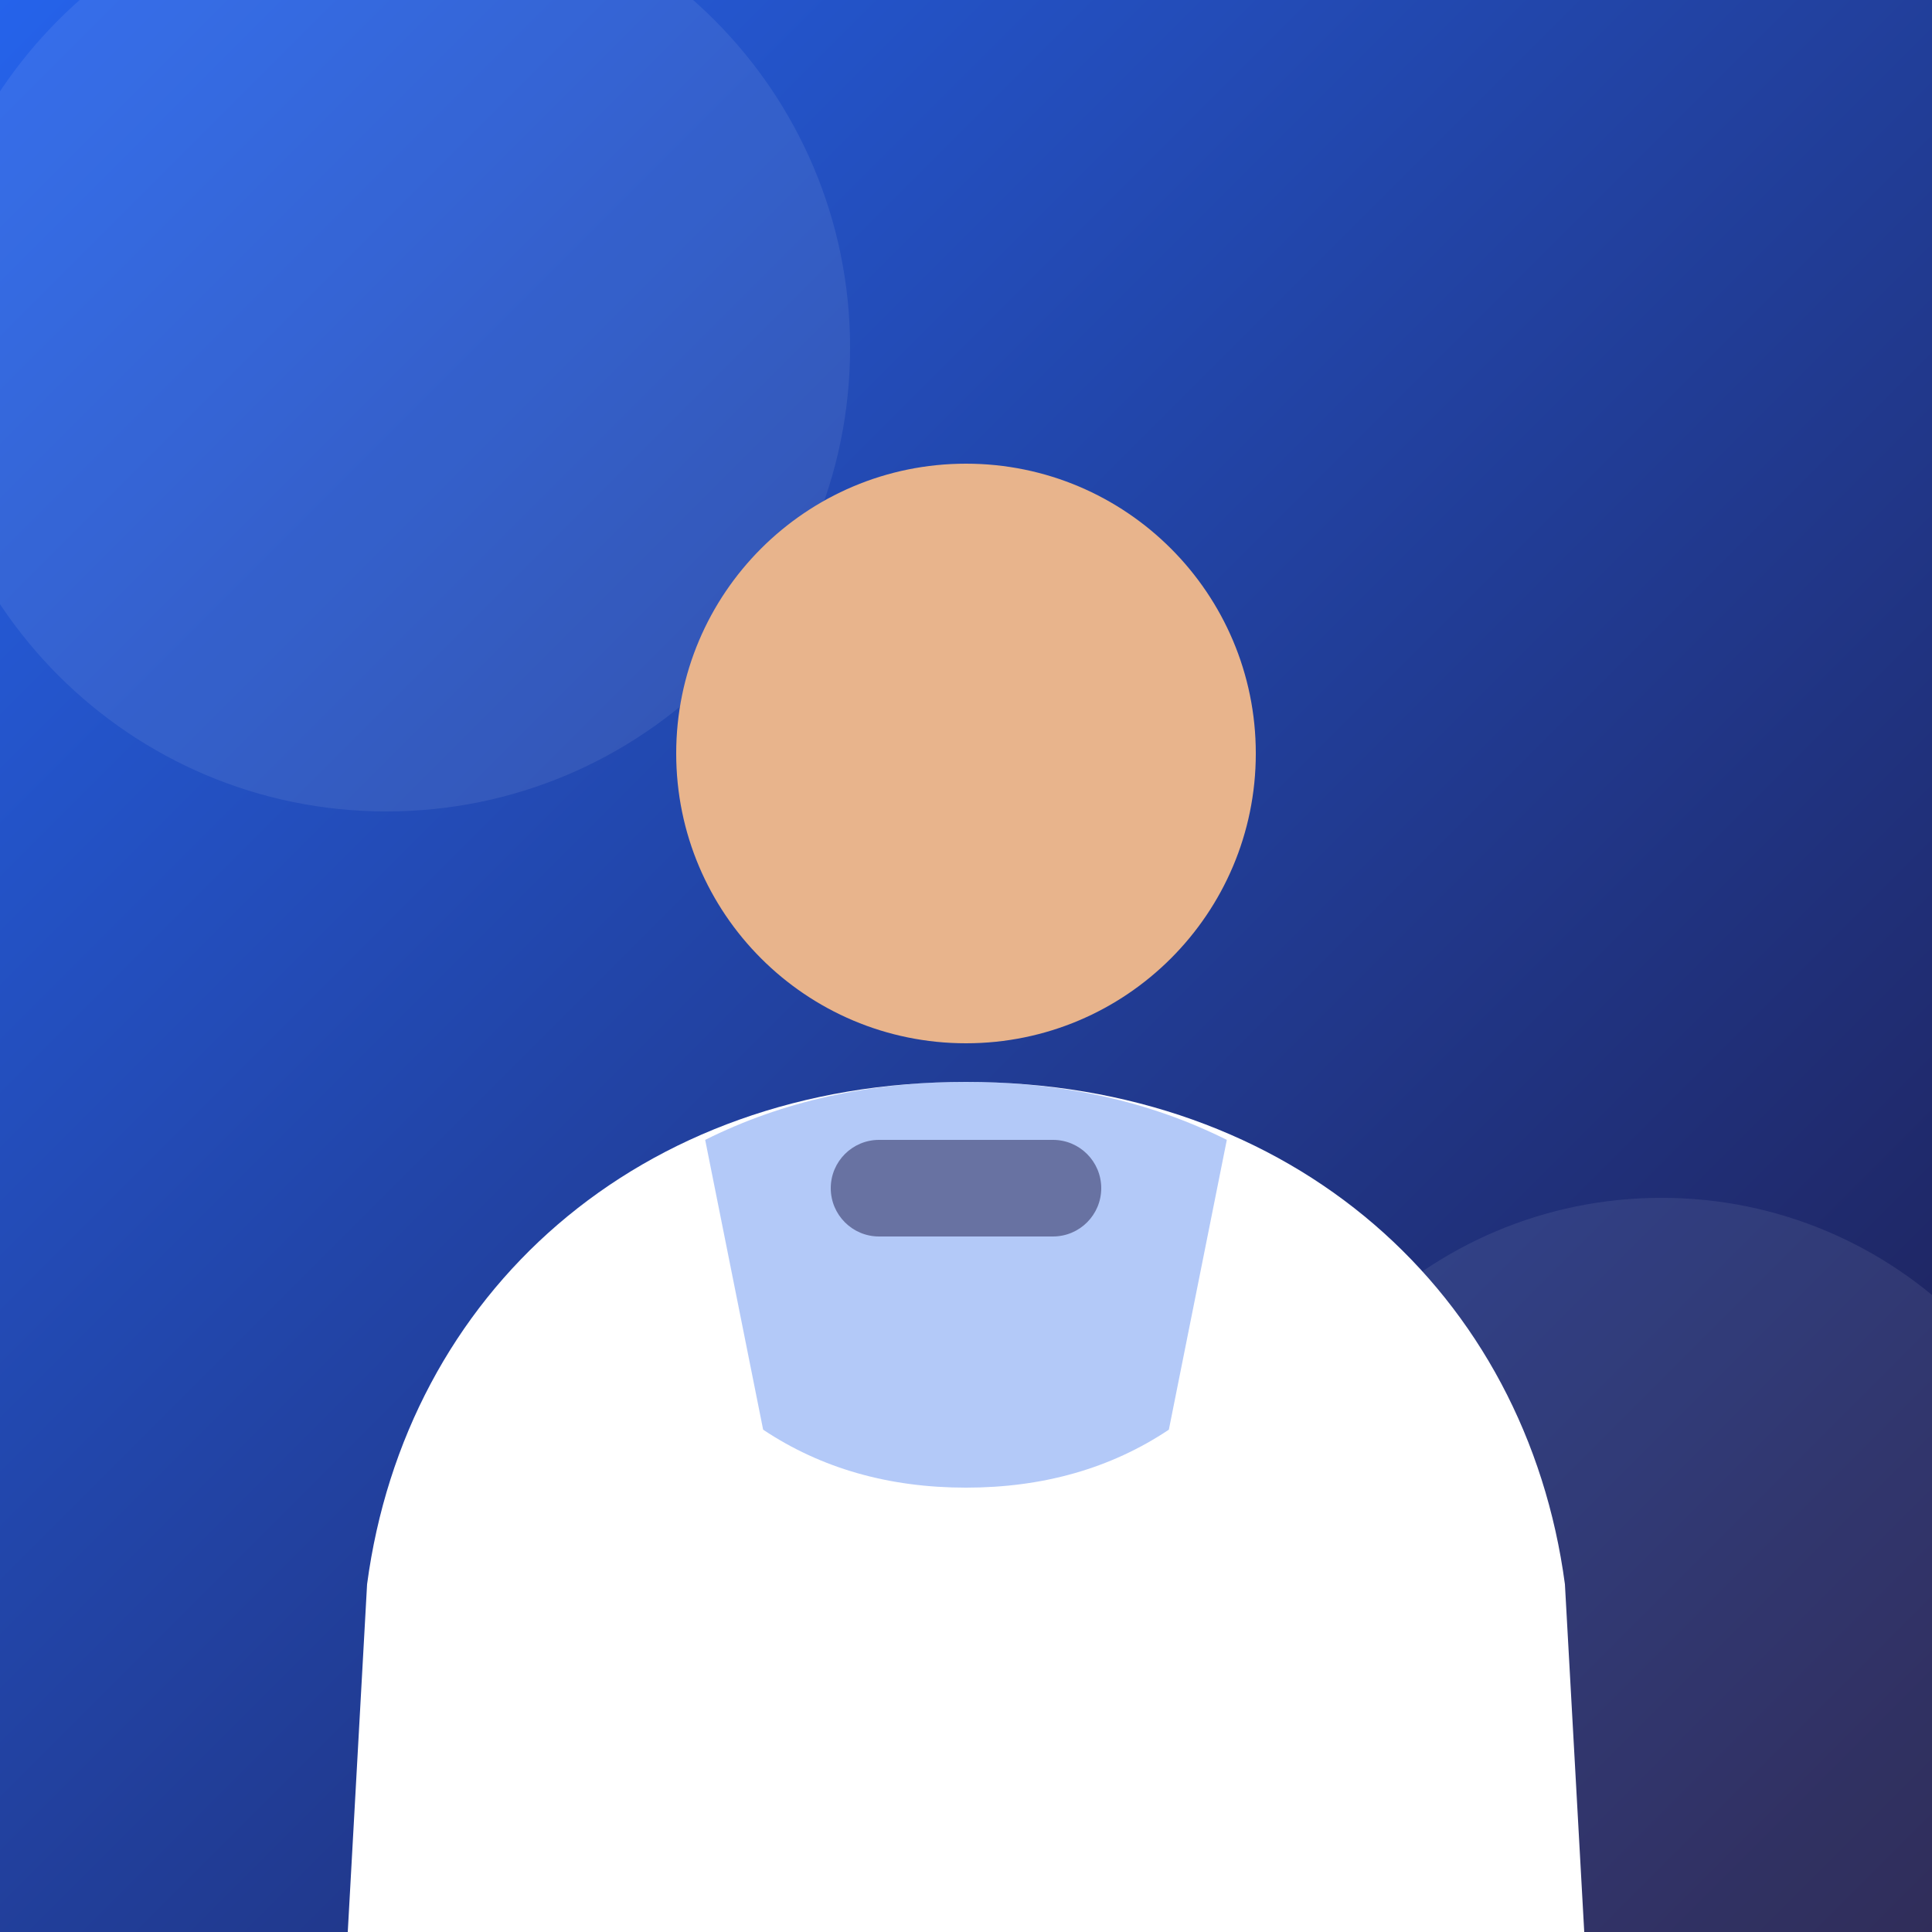
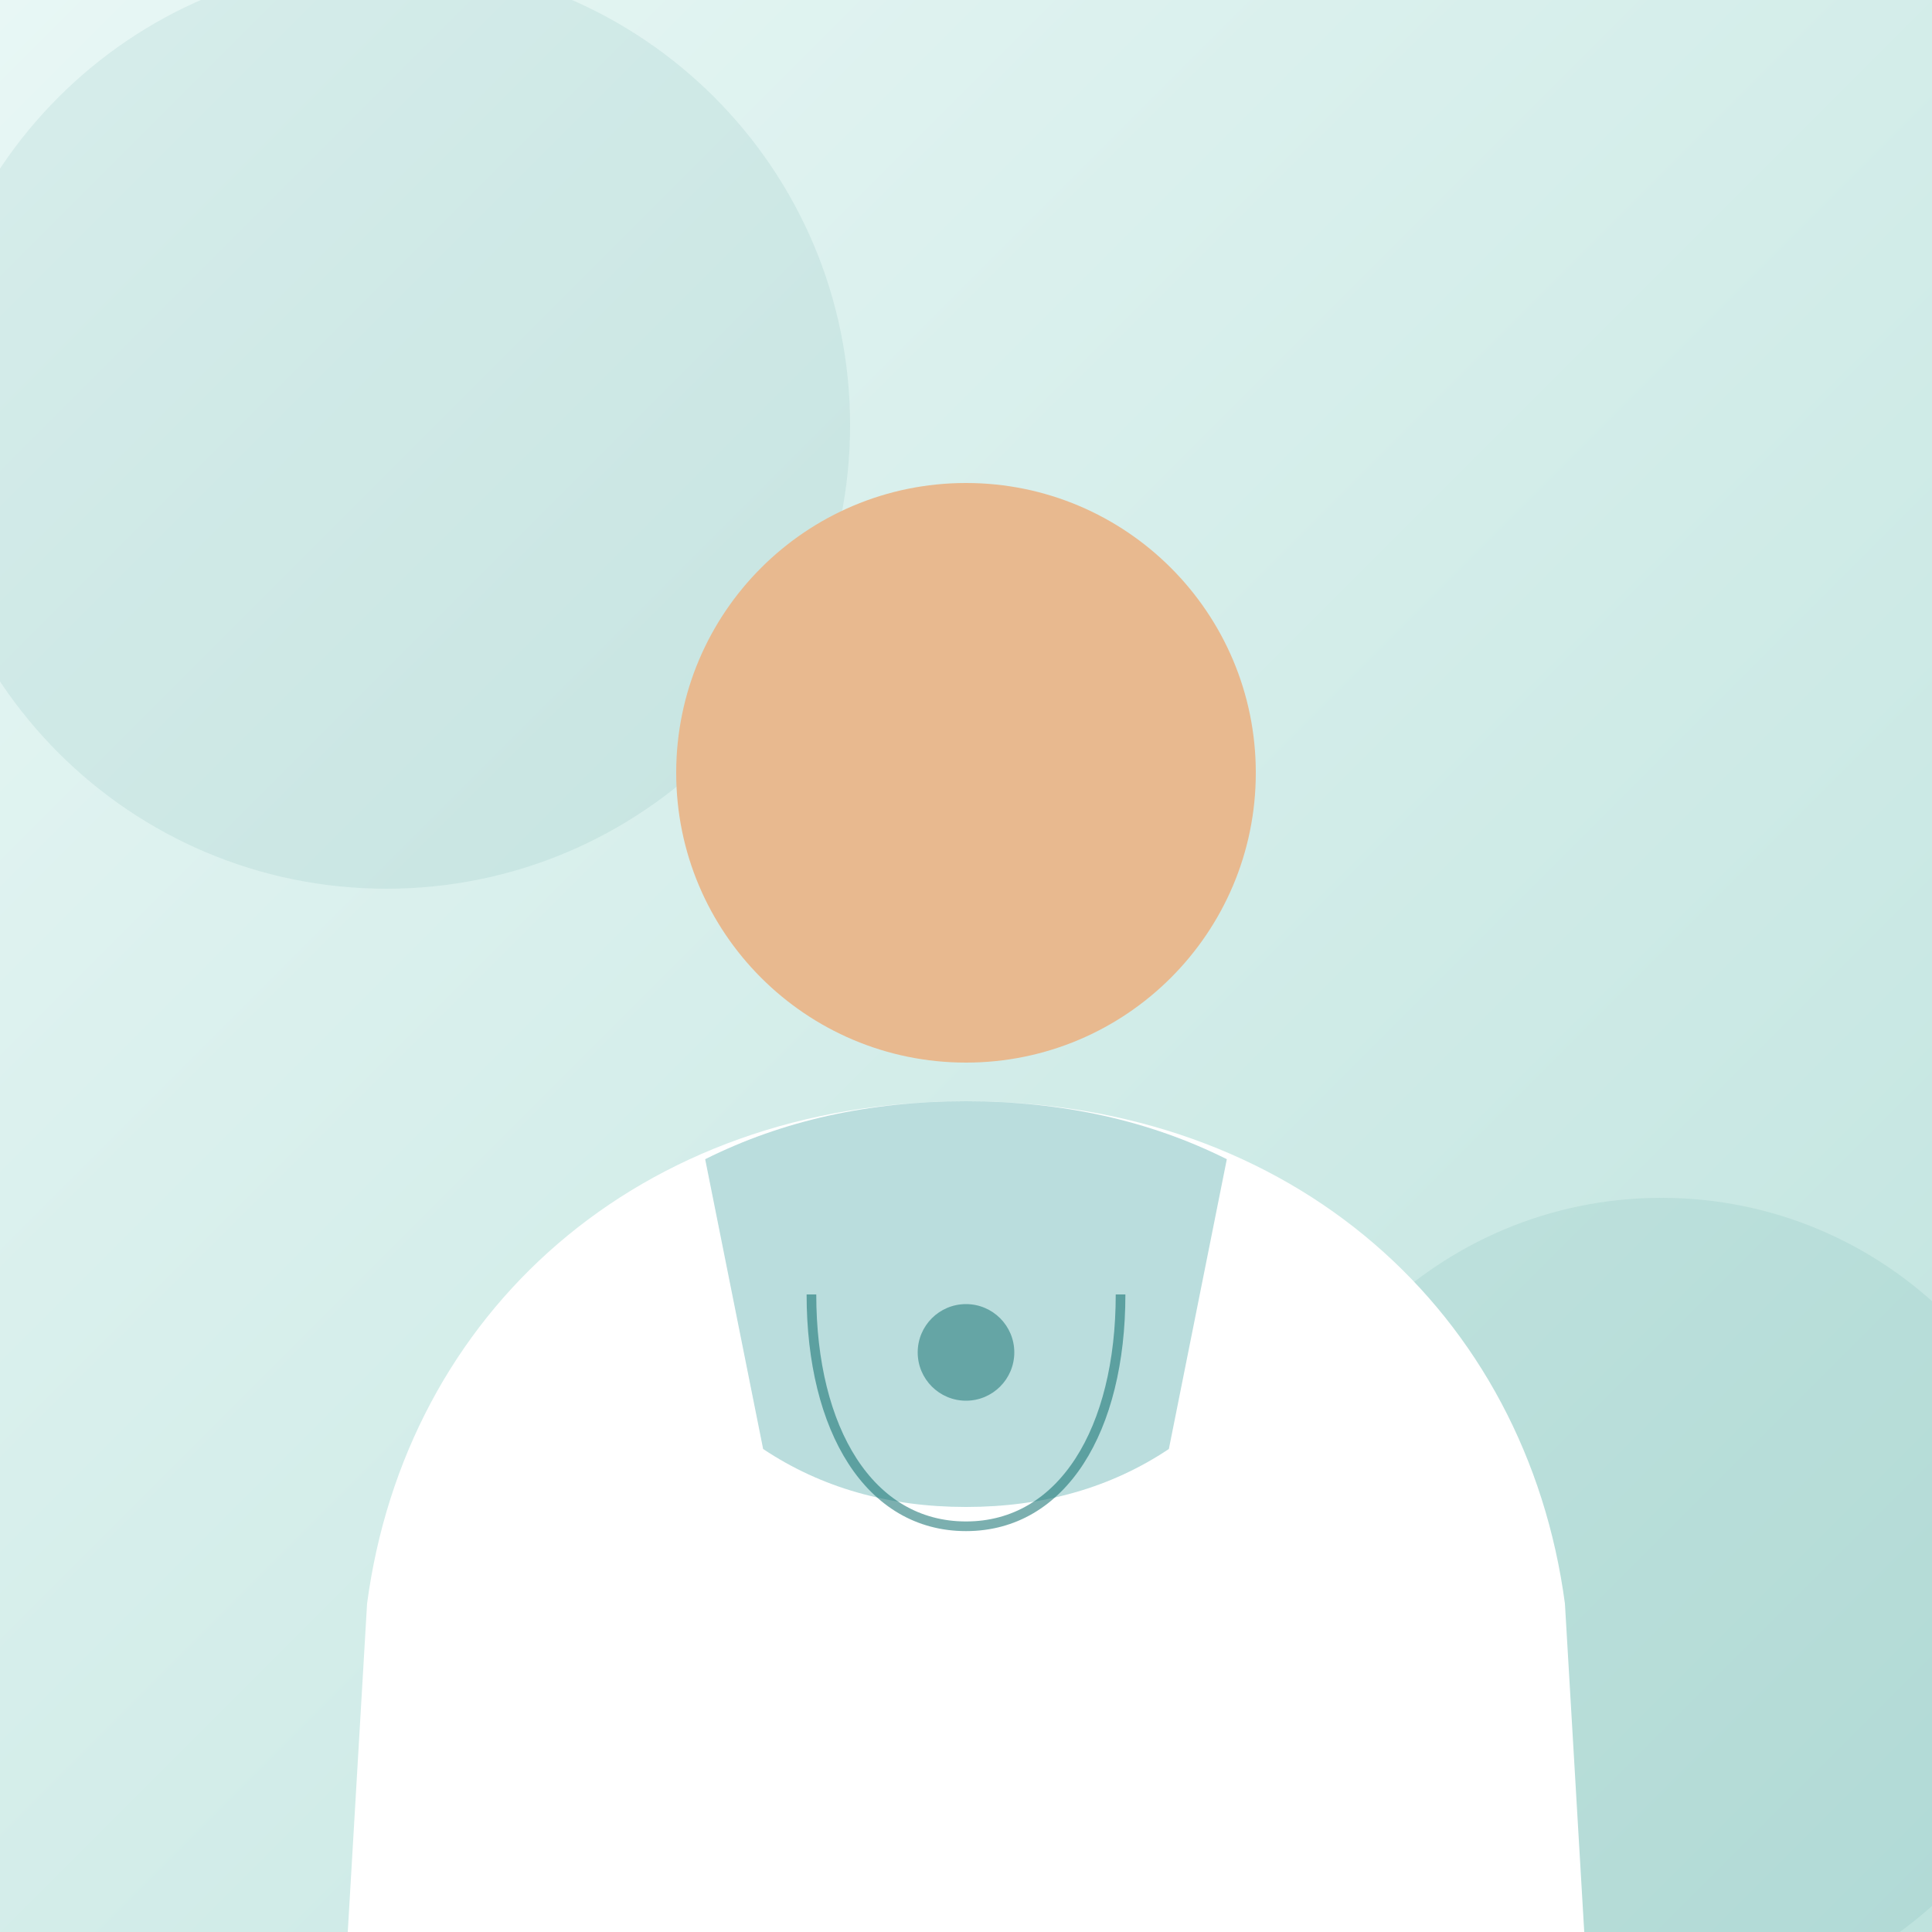
<svg xmlns="http://www.w3.org/2000/svg" viewBox="0 0 200 200" role="img" aria-label="Doctor portrait placeholder">
  <defs>
    <linearGradient id="bg2" x1="0" y1="0" x2="1" y2="1">
-       <stop offset="0" stop-color="#2563eb" />
-       <stop offset="1" stop-color="#1e1b4b" />
+       <stop offset="0" stop-color="#E8F7F5" />
+       <stop offset="1" stop-color="#BFE3DE" />
    </linearGradient>
  </defs>
  <rect width="200" height="200" fill="url(#bg2)" />
-   <circle cx="40" cy="36" r="48" fill="#ffffff" opacity="0.08" />
-   <circle cx="172" cy="168" r="44" fill="#ffffff" opacity="0.08" />
-   <circle cx="100" cy="78" r="30" fill="#e8b48c" />
-   <path d="M100 112c-34 0-58 22-62 52l-2 36h128l-2-36c-4-30-28-52-62-52z" fill="#ffffff" />
-   <path d="M100 112c-10 0-19 2-27 6l6 30c6 4 13 6 21 6s15-2 21-6l6-30c-8-4-17-6-27-6z" fill="#2563eb" opacity="0.35" />
-   <rect x="86" y="118" width="28" height="10" rx="5" fill="#1e1b4b" opacity="0.5" />
+   <circle cx="40" cy="44" r="48" fill="#0F6E6E" opacity="0.08" />
+   <circle cx="172" cy="166" r="42" fill="#0F6E6E" opacity="0.08" />
+   <circle cx="100" cy="80" r="30" fill="#e8b98f" />
+   <path d="M100 114c-34 0-58 22-62 52l-2 34h128l-2-34c-4-30-28-52-62-52z" fill="#ffffff" />
+   <path d="M100 114c-10 0-19 2-27 6l6 30c6 4 13 6 21 6s15-2 21-6l6-30c-8-4-17-6-27-6z" fill="#168C8C" opacity="0.3" />
+   <path d="M84 134c0 14 6 24 16 24s16-10 16-24" fill="none" stroke="#0F6E6E" strokeWidth="4" strokeLinecap="round" opacity="0.55" />
+   <circle cx="100" cy="140" r="5" fill="#0F6E6E" opacity="0.5" />
</svg>
